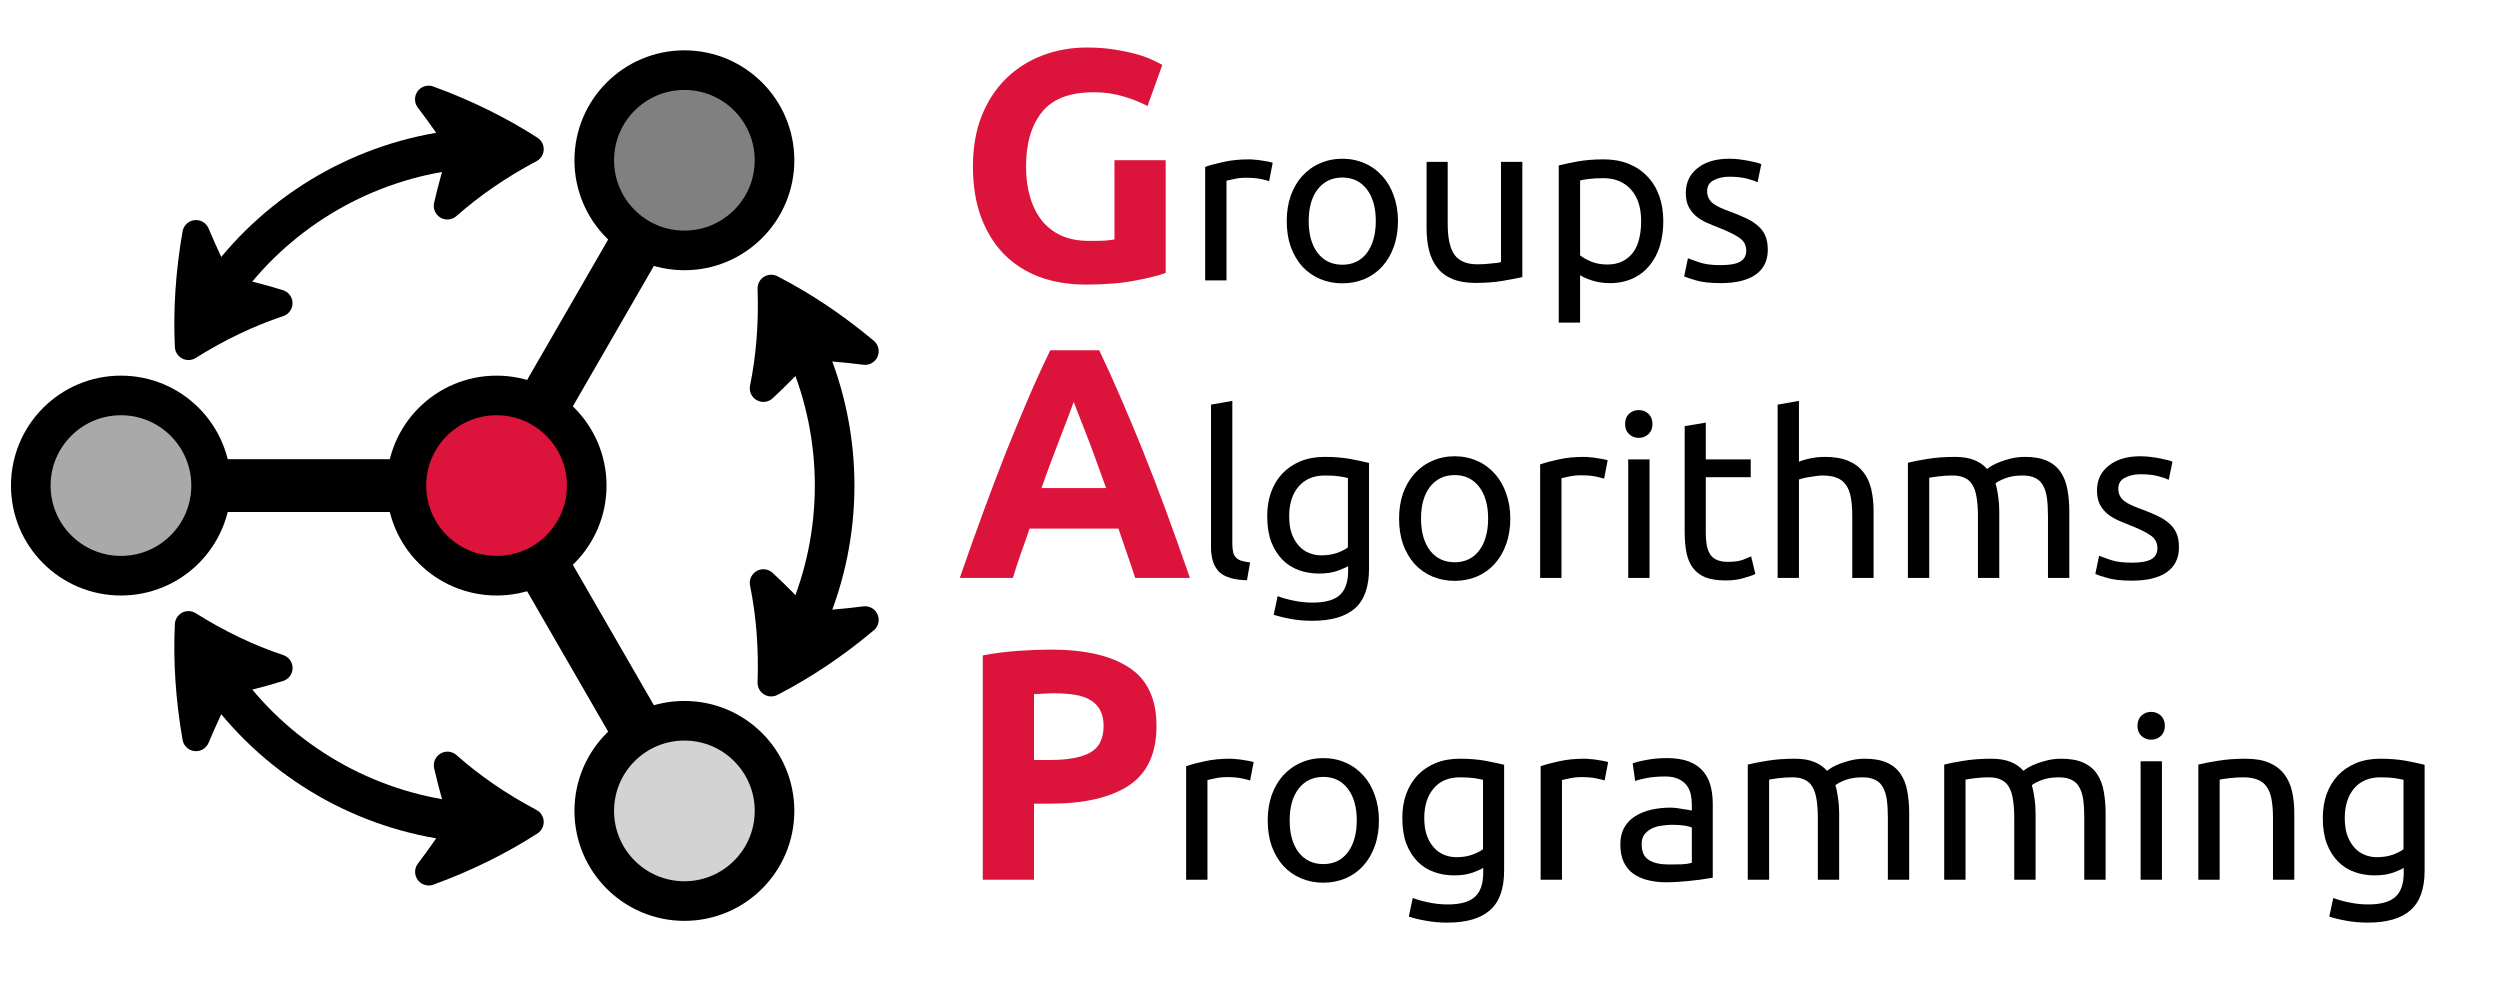
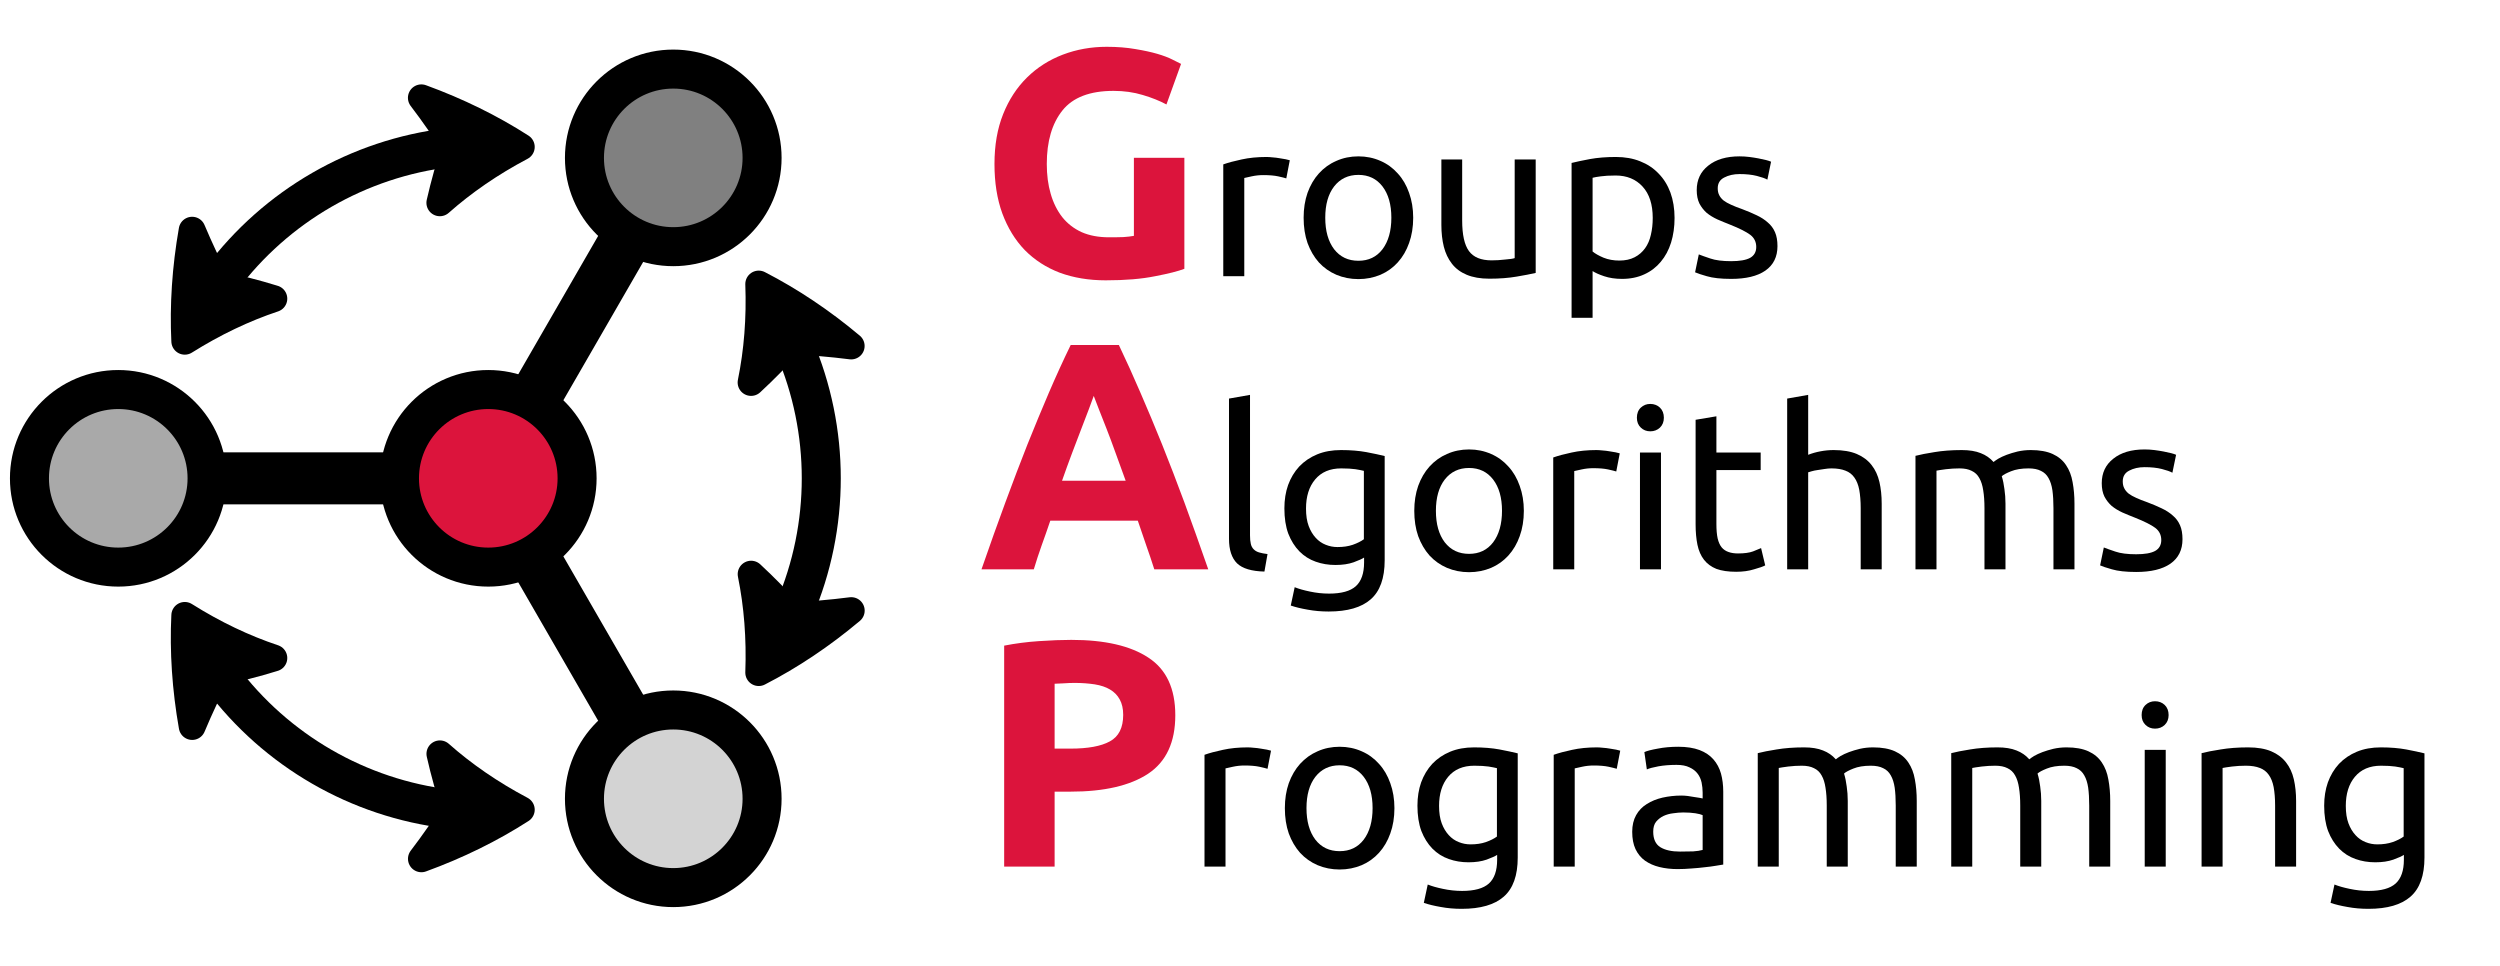
- <svg xmlns="http://www.w3.org/2000/svg" xmlns:xlink="http://www.w3.org/1999/xlink" width="186.845pt" height="73.288pt" viewBox="0 0 186.845 73.288">
+ <svg xmlns="http://www.w3.org/2000/svg" xmlns:xlink="http://www.w3.org/1999/xlink" width="189.68pt" height="73.288pt" viewBox="0 0 189.68 73.288">
  <defs>
    <g>
      <g id="glyph-0-0">
        <path d="M 10.266 -14.062 C 8.473 -14.062 7.18 -13.566 6.391 -12.578 C 5.598 -11.586 5.203 -10.234 5.203 -8.516 C 5.203 -7.68 5.301 -6.926 5.5 -6.25 C 5.695 -5.57 5.988 -4.984 6.375 -4.484 C 6.77 -3.992 7.258 -3.613 7.844 -3.344 C 8.438 -3.082 9.129 -2.953 9.922 -2.953 C 10.348 -2.953 10.711 -2.957 11.016 -2.969 C 11.316 -2.988 11.582 -3.02 11.812 -3.062 L 11.812 -8.984 L 15.641 -8.984 L 15.641 -0.562 C 15.18 -0.383 14.441 -0.195 13.422 0 C 12.41 0.207 11.16 0.312 9.672 0.312 C 8.391 0.312 7.227 0.117 6.188 -0.266 C 5.156 -0.66 4.27 -1.234 3.531 -1.984 C 2.801 -2.742 2.234 -3.672 1.828 -4.766 C 1.43 -5.859 1.234 -7.109 1.234 -8.516 C 1.234 -9.941 1.453 -11.203 1.891 -12.297 C 2.328 -13.391 2.93 -14.316 3.703 -15.078 C 4.473 -15.836 5.379 -16.414 6.422 -16.812 C 7.461 -17.207 8.57 -17.406 9.75 -17.406 C 10.551 -17.406 11.273 -17.348 11.922 -17.234 C 12.566 -17.129 13.117 -17.008 13.578 -16.875 C 14.047 -16.738 14.43 -16.594 14.734 -16.438 C 15.035 -16.289 15.254 -16.18 15.391 -16.109 L 14.281 -13.031 C 13.758 -13.312 13.16 -13.551 12.484 -13.75 C 11.805 -13.957 11.066 -14.062 10.266 -14.062 Z M 10.266 -14.062 " />
      </g>
      <g id="glyph-0-1">
        <path d="M 13.359 0 C 13.172 -0.594 12.969 -1.195 12.75 -1.812 C 12.531 -2.438 12.316 -3.062 12.109 -3.688 L 5.469 -3.688 C 5.258 -3.062 5.039 -2.438 4.812 -1.812 C 4.594 -1.195 4.395 -0.594 4.219 0 L 0.25 0 C 0.883 -1.832 1.488 -3.523 2.062 -5.078 C 2.633 -6.629 3.191 -8.094 3.734 -9.469 C 4.285 -10.844 4.828 -12.148 5.359 -13.391 C 5.891 -14.629 6.441 -15.836 7.016 -17.016 L 10.672 -17.016 C 11.234 -15.836 11.781 -14.629 12.312 -13.391 C 12.852 -12.148 13.398 -10.844 13.953 -9.469 C 14.504 -8.094 15.066 -6.629 15.641 -5.078 C 16.211 -3.523 16.816 -1.832 17.453 0 Z M 8.766 -13.156 C 8.68 -12.906 8.555 -12.566 8.391 -12.141 C 8.234 -11.723 8.047 -11.234 7.828 -10.672 C 7.617 -10.117 7.383 -9.504 7.125 -8.828 C 6.875 -8.16 6.617 -7.457 6.359 -6.719 L 11.188 -6.719 C 10.926 -7.457 10.672 -8.16 10.422 -8.828 C 10.18 -9.504 9.953 -10.117 9.734 -10.672 C 9.516 -11.234 9.32 -11.723 9.156 -12.141 C 8.988 -12.566 8.859 -12.906 8.766 -13.156 Z M 8.766 -13.156 " />
      </g>
      <g id="glyph-0-2">
        <path d="M 7.062 -17.203 C 9.602 -17.203 11.551 -16.754 12.906 -15.859 C 14.27 -14.973 14.953 -13.516 14.953 -11.484 C 14.953 -9.441 14.266 -7.961 12.891 -7.047 C 11.516 -6.141 9.551 -5.688 7 -5.688 L 5.797 -5.688 L 5.797 0 L 1.969 0 L 1.969 -16.766 C 2.801 -16.93 3.68 -17.047 4.609 -17.109 C 5.547 -17.172 6.363 -17.203 7.062 -17.203 Z M 7.312 -13.938 C 7.031 -13.938 6.754 -13.926 6.484 -13.906 C 6.223 -13.895 5.992 -13.883 5.797 -13.875 L 5.797 -8.953 L 7 -8.953 C 8.32 -8.953 9.316 -9.133 9.984 -9.5 C 10.66 -9.863 11 -10.535 11 -11.516 C 11 -11.984 10.91 -12.375 10.734 -12.688 C 10.566 -13 10.32 -13.25 10 -13.438 C 9.688 -13.625 9.301 -13.754 8.844 -13.828 C 8.383 -13.898 7.875 -13.938 7.312 -13.938 Z M 7.312 -13.938 " />
      </g>
      <g id="glyph-1-0">
        <path d="M 4.641 -9.047 C 4.773 -9.047 4.93 -9.035 5.109 -9.016 C 5.285 -9.004 5.457 -8.984 5.625 -8.953 C 5.789 -8.93 5.945 -8.906 6.094 -8.875 C 6.238 -8.844 6.344 -8.816 6.406 -8.797 L 6.141 -7.422 C 6.016 -7.461 5.805 -7.516 5.516 -7.578 C 5.223 -7.641 4.848 -7.672 4.391 -7.672 C 4.098 -7.672 3.805 -7.641 3.516 -7.578 C 3.223 -7.516 3.035 -7.473 2.953 -7.453 L 2.953 0 L 1.359 0 L 1.359 -8.484 C 1.734 -8.617 2.195 -8.742 2.75 -8.859 C 3.312 -8.984 3.941 -9.047 4.641 -9.047 Z M 4.641 -9.047 " />
      </g>
      <g id="glyph-1-1">
        <path d="M 9.188 -4.438 C 9.188 -3.727 9.082 -3.086 8.875 -2.516 C 8.676 -1.953 8.391 -1.461 8.016 -1.047 C 7.648 -0.641 7.211 -0.328 6.703 -0.109 C 6.191 0.105 5.633 0.219 5.031 0.219 C 4.426 0.219 3.867 0.105 3.359 -0.109 C 2.848 -0.328 2.406 -0.641 2.031 -1.047 C 1.664 -1.461 1.379 -1.953 1.172 -2.516 C 0.973 -3.086 0.875 -3.727 0.875 -4.438 C 0.875 -5.125 0.973 -5.754 1.172 -6.328 C 1.379 -6.898 1.664 -7.391 2.031 -7.797 C 2.406 -8.211 2.848 -8.531 3.359 -8.75 C 3.867 -8.977 4.426 -9.094 5.031 -9.094 C 5.633 -9.094 6.191 -8.977 6.703 -8.75 C 7.211 -8.531 7.648 -8.211 8.016 -7.797 C 8.391 -7.391 8.676 -6.898 8.875 -6.328 C 9.082 -5.754 9.188 -5.125 9.188 -4.438 Z M 7.531 -4.438 C 7.531 -5.438 7.305 -6.227 6.859 -6.812 C 6.41 -7.395 5.801 -7.688 5.031 -7.688 C 4.258 -7.688 3.645 -7.395 3.188 -6.812 C 2.738 -6.227 2.516 -5.438 2.516 -4.438 C 2.516 -3.438 2.738 -2.641 3.188 -2.047 C 3.645 -1.461 4.258 -1.172 5.031 -1.172 C 5.801 -1.172 6.41 -1.461 6.859 -2.047 C 7.305 -2.641 7.531 -3.438 7.531 -4.438 Z M 7.531 -4.438 " />
      </g>
      <g id="glyph-1-2">
        <path d="M 8.422 -0.25 C 8.055 -0.164 7.57 -0.07 6.969 0.031 C 6.375 0.133 5.688 0.188 4.906 0.188 C 4.227 0.188 3.656 0.086 3.188 -0.109 C 2.719 -0.305 2.344 -0.586 2.062 -0.953 C 1.781 -1.316 1.578 -1.742 1.453 -2.234 C 1.328 -2.734 1.266 -3.285 1.266 -3.891 L 1.266 -8.859 L 2.844 -8.859 L 2.844 -4.234 C 2.844 -3.148 3.016 -2.375 3.359 -1.906 C 3.703 -1.438 4.273 -1.203 5.078 -1.203 C 5.242 -1.203 5.414 -1.207 5.594 -1.219 C 5.781 -1.238 5.953 -1.254 6.109 -1.266 C 6.273 -1.285 6.422 -1.301 6.547 -1.312 C 6.68 -1.332 6.773 -1.352 6.828 -1.375 L 6.828 -8.859 L 8.422 -8.859 Z M 8.422 -0.25 " />
      </g>
      <g id="glyph-1-3">
        <path d="M 7.516 -4.422 C 7.516 -5.453 7.258 -6.242 6.75 -6.797 C 6.238 -7.359 5.555 -7.641 4.703 -7.641 C 4.223 -7.641 3.848 -7.617 3.578 -7.578 C 3.316 -7.547 3.109 -7.508 2.953 -7.469 L 2.953 -1.875 C 3.141 -1.719 3.414 -1.562 3.781 -1.406 C 4.145 -1.258 4.547 -1.188 4.984 -1.188 C 5.43 -1.188 5.816 -1.27 6.141 -1.438 C 6.461 -1.602 6.727 -1.832 6.938 -2.125 C 7.145 -2.414 7.289 -2.754 7.375 -3.141 C 7.469 -3.535 7.516 -3.961 7.516 -4.422 Z M 9.172 -4.422 C 9.172 -3.742 9.082 -3.117 8.906 -2.547 C 8.727 -1.984 8.469 -1.5 8.125 -1.094 C 7.789 -0.688 7.375 -0.367 6.875 -0.141 C 6.383 0.086 5.82 0.203 5.188 0.203 C 4.676 0.203 4.223 0.133 3.828 0 C 3.43 -0.133 3.141 -0.266 2.953 -0.391 L 2.953 3.156 L 1.359 3.156 L 1.359 -8.594 C 1.734 -8.688 2.203 -8.785 2.766 -8.891 C 3.328 -8.992 3.977 -9.047 4.719 -9.047 C 5.406 -9.047 6.02 -8.938 6.562 -8.719 C 7.102 -8.508 7.566 -8.203 7.953 -7.797 C 8.348 -7.398 8.648 -6.914 8.859 -6.344 C 9.066 -5.77 9.172 -5.129 9.172 -4.422 Z M 9.172 -4.422 " />
      </g>
      <g id="glyph-1-4">
        <path d="M 3.422 -1.141 C 4.066 -1.141 4.547 -1.223 4.859 -1.391 C 5.172 -1.566 5.328 -1.844 5.328 -2.219 C 5.328 -2.602 5.176 -2.91 4.875 -3.141 C 4.57 -3.367 4.066 -3.625 3.359 -3.906 C 3.016 -4.039 2.688 -4.176 2.375 -4.312 C 2.062 -4.457 1.789 -4.625 1.562 -4.812 C 1.344 -5.008 1.16 -5.242 1.016 -5.516 C 0.879 -5.797 0.812 -6.133 0.812 -6.531 C 0.812 -7.312 1.102 -7.93 1.688 -8.391 C 2.27 -8.859 3.062 -9.094 4.062 -9.094 C 4.312 -9.094 4.562 -9.078 4.812 -9.047 C 5.062 -9.016 5.289 -8.977 5.5 -8.938 C 5.719 -8.895 5.91 -8.852 6.078 -8.812 C 6.242 -8.77 6.367 -8.727 6.453 -8.688 L 6.172 -7.328 C 6.004 -7.422 5.738 -7.516 5.375 -7.609 C 5.008 -7.703 4.57 -7.75 4.062 -7.75 C 3.613 -7.75 3.223 -7.66 2.891 -7.484 C 2.566 -7.316 2.406 -7.047 2.406 -6.672 C 2.406 -6.473 2.441 -6.301 2.516 -6.156 C 2.586 -6.008 2.695 -5.875 2.844 -5.75 C 3 -5.633 3.191 -5.523 3.422 -5.422 C 3.648 -5.316 3.926 -5.207 4.25 -5.094 C 4.664 -4.938 5.035 -4.781 5.359 -4.625 C 5.691 -4.469 5.973 -4.285 6.203 -4.078 C 6.441 -3.879 6.625 -3.633 6.75 -3.344 C 6.875 -3.062 6.938 -2.707 6.938 -2.281 C 6.938 -1.469 6.629 -0.848 6.016 -0.422 C 5.41 -0.004 4.547 0.203 3.422 0.203 C 2.641 0.203 2.023 0.133 1.578 0 C 1.141 -0.125 0.844 -0.223 0.688 -0.297 L 0.969 -1.656 C 1.156 -1.582 1.445 -1.477 1.844 -1.344 C 2.238 -1.207 2.766 -1.141 3.422 -1.141 Z M 3.422 -1.141 " />
      </g>
      <g id="glyph-1-5">
        <path d="M 4.016 0.172 C 3.047 0.148 2.352 -0.055 1.938 -0.453 C 1.531 -0.859 1.328 -1.477 1.328 -2.312 L 1.328 -12.953 L 2.922 -13.234 L 2.922 -2.578 C 2.922 -2.316 2.941 -2.098 2.984 -1.922 C 3.023 -1.754 3.098 -1.617 3.203 -1.516 C 3.305 -1.41 3.441 -1.332 3.609 -1.281 C 3.785 -1.227 4 -1.188 4.25 -1.156 Z M 4.016 0.172 " />
      </g>
      <g id="glyph-1-6">
        <path d="M 6.922 -0.891 C 6.785 -0.797 6.52 -0.676 6.125 -0.531 C 5.738 -0.395 5.281 -0.328 4.75 -0.328 C 4.219 -0.328 3.719 -0.41 3.25 -0.578 C 2.781 -0.742 2.367 -1.004 2.016 -1.359 C 1.66 -1.723 1.379 -2.172 1.172 -2.703 C 0.973 -3.242 0.875 -3.883 0.875 -4.625 C 0.875 -5.27 0.969 -5.859 1.156 -6.391 C 1.352 -6.93 1.633 -7.398 2 -7.797 C 2.375 -8.191 2.828 -8.5 3.359 -8.719 C 3.891 -8.938 4.492 -9.047 5.172 -9.047 C 5.898 -9.047 6.539 -8.992 7.094 -8.891 C 7.645 -8.785 8.109 -8.688 8.484 -8.594 L 8.484 -0.688 C 8.484 0.676 8.129 1.664 7.422 2.281 C 6.723 2.895 5.66 3.203 4.234 3.203 C 3.672 3.203 3.141 3.156 2.641 3.062 C 2.148 2.977 1.723 2.875 1.359 2.75 L 1.656 1.359 C 1.969 1.484 2.352 1.594 2.812 1.688 C 3.281 1.789 3.766 1.844 4.266 1.844 C 5.203 1.844 5.879 1.656 6.297 1.281 C 6.711 0.906 6.922 0.305 6.922 -0.516 Z M 6.906 -7.469 C 6.75 -7.508 6.535 -7.551 6.266 -7.594 C 5.992 -7.633 5.633 -7.656 5.188 -7.656 C 4.332 -7.656 3.672 -7.375 3.203 -6.812 C 2.742 -6.258 2.516 -5.523 2.516 -4.609 C 2.516 -4.086 2.582 -3.645 2.719 -3.281 C 2.852 -2.926 3.031 -2.629 3.25 -2.391 C 3.469 -2.148 3.723 -1.973 4.016 -1.859 C 4.305 -1.742 4.602 -1.688 4.906 -1.688 C 5.332 -1.688 5.719 -1.742 6.062 -1.859 C 6.414 -1.984 6.695 -2.125 6.906 -2.281 Z M 6.906 -7.469 " />
      </g>
      <g id="glyph-1-7">
        <path d="M 2.953 0 L 1.359 0 L 1.359 -8.859 L 2.953 -8.859 Z M 2.141 -10.469 C 1.859 -10.469 1.617 -10.562 1.422 -10.75 C 1.223 -10.938 1.125 -11.188 1.125 -11.5 C 1.125 -11.82 1.223 -12.078 1.422 -12.266 C 1.617 -12.453 1.859 -12.547 2.141 -12.547 C 2.43 -12.547 2.676 -12.453 2.875 -12.266 C 3.07 -12.078 3.172 -11.82 3.172 -11.5 C 3.172 -11.188 3.07 -10.938 2.875 -10.75 C 2.676 -10.562 2.43 -10.469 2.141 -10.469 Z M 2.141 -10.469 " />
      </g>
      <g id="glyph-1-8">
        <path d="M 2.844 -8.859 L 6.203 -8.859 L 6.203 -7.531 L 2.844 -7.531 L 2.844 -3.438 C 2.844 -3 2.875 -2.633 2.938 -2.344 C 3.008 -2.051 3.113 -1.82 3.25 -1.656 C 3.383 -1.5 3.555 -1.383 3.766 -1.312 C 3.973 -1.238 4.211 -1.203 4.484 -1.203 C 4.961 -1.203 5.344 -1.254 5.625 -1.359 C 5.914 -1.473 6.117 -1.555 6.234 -1.609 L 6.547 -0.297 C 6.391 -0.211 6.109 -0.113 5.703 0 C 5.305 0.125 4.852 0.188 4.344 0.188 C 3.738 0.188 3.238 0.113 2.844 -0.031 C 2.457 -0.188 2.145 -0.414 1.906 -0.719 C 1.664 -1.031 1.5 -1.41 1.406 -1.859 C 1.312 -2.316 1.266 -2.836 1.266 -3.422 L 1.266 -11.344 L 2.844 -11.609 Z M 2.844 -8.859 " />
      </g>
      <g id="glyph-1-9">
        <path d="M 1.359 0 L 1.359 -12.953 L 2.953 -13.234 L 2.953 -8.688 C 3.242 -8.801 3.555 -8.891 3.891 -8.953 C 4.223 -9.016 4.555 -9.047 4.891 -9.047 C 5.598 -9.047 6.18 -8.945 6.641 -8.75 C 7.109 -8.551 7.484 -8.27 7.766 -7.906 C 8.047 -7.551 8.242 -7.125 8.359 -6.625 C 8.473 -6.125 8.531 -5.578 8.531 -4.984 L 8.531 0 L 6.938 0 L 6.938 -4.641 C 6.938 -5.18 6.898 -5.645 6.828 -6.031 C 6.754 -6.414 6.629 -6.727 6.453 -6.969 C 6.285 -7.207 6.062 -7.379 5.781 -7.484 C 5.5 -7.598 5.145 -7.656 4.719 -7.656 C 4.551 -7.656 4.375 -7.641 4.188 -7.609 C 4.008 -7.586 3.836 -7.562 3.672 -7.531 C 3.504 -7.508 3.352 -7.477 3.219 -7.438 C 3.094 -7.406 3.004 -7.379 2.953 -7.359 L 2.953 0 Z M 1.359 0 " />
      </g>
      <g id="glyph-1-10">
        <path d="M 1.359 -8.609 C 1.723 -8.703 2.203 -8.797 2.797 -8.891 C 3.398 -8.992 4.094 -9.047 4.875 -9.047 C 5.445 -9.047 5.926 -8.969 6.312 -8.812 C 6.695 -8.664 7.02 -8.441 7.281 -8.141 C 7.352 -8.203 7.473 -8.285 7.641 -8.391 C 7.816 -8.492 8.031 -8.594 8.281 -8.688 C 8.531 -8.781 8.805 -8.863 9.109 -8.938 C 9.422 -9.008 9.754 -9.047 10.109 -9.047 C 10.785 -9.047 11.336 -8.945 11.766 -8.75 C 12.203 -8.551 12.539 -8.27 12.781 -7.906 C 13.031 -7.539 13.195 -7.109 13.281 -6.609 C 13.375 -6.109 13.422 -5.566 13.422 -4.984 L 13.422 0 L 11.828 0 L 11.828 -4.641 C 11.828 -5.16 11.801 -5.609 11.75 -5.984 C 11.695 -6.359 11.598 -6.672 11.453 -6.922 C 11.316 -7.172 11.125 -7.352 10.875 -7.469 C 10.633 -7.594 10.32 -7.656 9.938 -7.656 C 9.406 -7.656 8.961 -7.582 8.609 -7.438 C 8.266 -7.301 8.031 -7.176 7.906 -7.062 C 8 -6.758 8.066 -6.43 8.109 -6.078 C 8.16 -5.734 8.188 -5.367 8.188 -4.984 L 8.188 0 L 6.594 0 L 6.594 -4.641 C 6.594 -5.16 6.562 -5.609 6.5 -5.984 C 6.445 -6.359 6.348 -6.672 6.203 -6.922 C 6.066 -7.172 5.875 -7.352 5.625 -7.469 C 5.383 -7.594 5.078 -7.656 4.703 -7.656 C 4.547 -7.656 4.375 -7.648 4.188 -7.641 C 4.008 -7.629 3.836 -7.613 3.672 -7.594 C 3.504 -7.57 3.352 -7.551 3.219 -7.531 C 3.082 -7.508 2.992 -7.492 2.953 -7.484 L 2.953 0 L 1.359 0 Z M 1.359 -8.609 " />
      </g>
      <g id="glyph-1-11">
        <path d="M 4.359 -1.141 C 4.734 -1.141 5.066 -1.145 5.359 -1.156 C 5.648 -1.176 5.891 -1.211 6.078 -1.266 L 6.078 -3.906 C 5.973 -3.957 5.789 -4.004 5.531 -4.047 C 5.27 -4.086 4.961 -4.109 4.609 -4.109 C 4.367 -4.109 4.113 -4.086 3.844 -4.047 C 3.57 -4.016 3.328 -3.945 3.109 -3.844 C 2.891 -3.738 2.703 -3.594 2.547 -3.406 C 2.398 -3.219 2.328 -2.969 2.328 -2.656 C 2.328 -2.094 2.508 -1.695 2.875 -1.469 C 3.238 -1.25 3.734 -1.141 4.359 -1.141 Z M 4.234 -9.094 C 4.867 -9.094 5.406 -9.008 5.844 -8.844 C 6.281 -8.676 6.629 -8.441 6.891 -8.141 C 7.16 -7.836 7.352 -7.477 7.469 -7.062 C 7.582 -6.645 7.641 -6.188 7.641 -5.688 L 7.641 -0.156 C 7.504 -0.133 7.312 -0.102 7.062 -0.062 C 6.82 -0.02 6.547 0.016 6.234 0.047 C 5.93 0.086 5.598 0.117 5.234 0.141 C 4.879 0.172 4.523 0.188 4.172 0.188 C 3.672 0.188 3.211 0.133 2.797 0.031 C 2.379 -0.07 2.016 -0.234 1.703 -0.453 C 1.398 -0.672 1.16 -0.961 0.984 -1.328 C 0.816 -1.691 0.734 -2.129 0.734 -2.641 C 0.734 -3.129 0.832 -3.551 1.031 -3.906 C 1.227 -4.258 1.5 -4.539 1.844 -4.75 C 2.188 -4.969 2.582 -5.129 3.031 -5.234 C 3.488 -5.336 3.969 -5.391 4.469 -5.391 C 4.625 -5.391 4.785 -5.379 4.953 -5.359 C 5.129 -5.336 5.289 -5.312 5.438 -5.281 C 5.594 -5.258 5.727 -5.238 5.844 -5.219 C 5.957 -5.195 6.035 -5.18 6.078 -5.172 L 6.078 -5.609 C 6.078 -5.867 6.051 -6.125 6 -6.375 C 5.945 -6.633 5.844 -6.863 5.688 -7.062 C 5.539 -7.258 5.336 -7.414 5.078 -7.531 C 4.828 -7.656 4.5 -7.719 4.094 -7.719 C 3.57 -7.719 3.113 -7.68 2.719 -7.609 C 2.32 -7.535 2.031 -7.457 1.844 -7.375 L 1.656 -8.688 C 1.852 -8.781 2.191 -8.867 2.672 -8.953 C 3.148 -9.047 3.672 -9.094 4.234 -9.094 Z M 4.234 -9.094 " />
      </g>
      <g id="glyph-1-12">
        <path d="M 1.359 -8.609 C 1.723 -8.703 2.207 -8.797 2.812 -8.891 C 3.414 -8.992 4.109 -9.047 4.891 -9.047 C 5.598 -9.047 6.18 -8.945 6.641 -8.75 C 7.109 -8.551 7.484 -8.27 7.766 -7.906 C 8.047 -7.551 8.242 -7.125 8.359 -6.625 C 8.473 -6.125 8.531 -5.578 8.531 -4.984 L 8.531 0 L 6.938 0 L 6.938 -4.641 C 6.938 -5.18 6.898 -5.645 6.828 -6.031 C 6.754 -6.414 6.629 -6.727 6.453 -6.969 C 6.285 -7.207 6.062 -7.379 5.781 -7.484 C 5.5 -7.598 5.145 -7.656 4.719 -7.656 C 4.551 -7.656 4.375 -7.648 4.188 -7.641 C 4.008 -7.629 3.836 -7.613 3.672 -7.594 C 3.504 -7.57 3.352 -7.551 3.219 -7.531 C 3.094 -7.508 3.004 -7.492 2.953 -7.484 L 2.953 0 L 1.359 0 Z M 1.359 -8.609 " />
      </g>
    </g>
    <clipPath id="clip-0">
-       <path clip-rule="nonzero" d="M 0.82 0 L 105 0 L 105 72.582 L 0.82 72.582 Z M 0.82 0 " />
+       <path clip-rule="nonzero" d="M 0.754 0 L 105 0 L 105 72.582 L 0.754 72.582 Z M 0.754 0 " />
    </clipPath>
    <clipPath id="clip-1">
-       <path clip-rule="nonzero" d="M 0.82 0 L 105 0 L 105 72.582 L 0.82 72.582 Z M 0.82 0 " />
+       <path clip-rule="nonzero" d="M 0.754 0 L 105 0 L 105 72.582 L 0.754 72.582 Z M 0.754 0 " />
    </clipPath>
    <clipPath id="clip-2">
-       <path clip-rule="nonzero" d="M 0.82 0 L 86 0 L 86 72.582 L 0.82 72.582 Z M 0.82 0 " />
+       <path clip-rule="nonzero" d="M 0.754 0 L 86 0 L 86 72.582 L 0.754 72.582 Z M 0.754 0 " />
    </clipPath>
    <clipPath id="clip-3">
-       <path clip-rule="nonzero" d="M 0.82 0 L 58 0 L 58 72.582 L 0.82 72.582 Z M 0.82 0 " />
+       <path clip-rule="nonzero" d="M 0.754 0 L 58 0 L 58 72.582 L 0.754 72.582 Z M 0.754 0 " />
    </clipPath>
    <clipPath id="clip-4">
      <path clip-rule="nonzero" d="M 2 12 L 100 12 L 100 72.582 L 2 72.582 Z M 2 12 " />
    </clipPath>
    <clipPath id="clip-5">
-       <path clip-rule="nonzero" d="M 0.82 0 L 76 0 L 76 64 L 0.82 64 Z M 0.82 0 " />
+       <path clip-rule="nonzero" d="M 0.754 0 L 76 0 L 76 64 L 0.754 64 Z M 0.754 0 " />
    </clipPath>
    <clipPath id="clip-6">
-       <path clip-rule="nonzero" d="M 0.82 9 L 76 9 L 76 72.582 L 0.82 72.582 Z M 0.82 9 " />
+       <path clip-rule="nonzero" d="M 0.754 9 L 76 9 L 76 72.582 L 0.754 72.582 Z M 0.754 9 " />
    </clipPath>
    <clipPath id="clip-7">
      <path clip-rule="nonzero" d="M 18 0 L 105 0 L 105 72.582 L 18 72.582 Z M 18 0 " />
    </clipPath>
  </defs>
  <g clip-path="url(#clip-0)">
-     <path fill="none" stroke-width="3.985" stroke-linecap="butt" stroke-linejoin="miter" stroke="rgb(0%, 0%, 0%)" stroke-opacity="1" stroke-miterlimit="10" d="M 2.836 4.909 L 11.339 19.641 " transform="matrix(0.990378, 0, 0, -0.990378, 37.11355, 36.29142)" />
+     <path fill="none" stroke-width="3.985" stroke-linecap="butt" stroke-linejoin="miter" stroke="rgb(0%, 0%, 0%)" stroke-opacity="1" stroke-miterlimit="10" d="M 2.833 4.909 L 11.337 19.641 " transform="matrix(0.990378, 0, 0, -0.990378, 37.04548, 36.29142)" />
  </g>
-   <path fill="none" stroke-width="3.985" stroke-linecap="butt" stroke-linejoin="miter" stroke="rgb(0%, 0%, 0%)" stroke-opacity="1" stroke-miterlimit="10" d="M -5.668 -0.002 L -22.679 -0.002 " transform="matrix(0.990378, 0, 0, -0.990378, 37.11355, 36.29142)" />
+   <path fill="none" stroke-width="3.985" stroke-linecap="butt" stroke-linejoin="miter" stroke="rgb(0%, 0%, 0%)" stroke-opacity="1" stroke-miterlimit="10" d="M -5.67 -0.002 L -22.678 -0.002 " transform="matrix(0.990378, 0, 0, -0.990378, 37.04548, 36.29142)" />
  <g clip-path="url(#clip-1)">
-     <path fill="none" stroke-width="3.985" stroke-linecap="butt" stroke-linejoin="miter" stroke="rgb(0%, 0%, 0%)" stroke-opacity="1" stroke-miterlimit="10" d="M 2.836 -4.908 L 11.339 -19.64 " transform="matrix(0.990378, 0, 0, -0.990378, 37.11355, 36.29142)" />
+     <path fill="none" stroke-width="3.985" stroke-linecap="butt" stroke-linejoin="miter" stroke="rgb(0%, 0%, 0%)" stroke-opacity="1" stroke-miterlimit="10" d="M 2.833 -4.908 L 11.337 -19.64 " transform="matrix(0.990378, 0, 0, -0.990378, 37.04548, 36.29142)" />
  </g>
-   <path fill-rule="nonzero" fill="rgb(86.4%, 7.999%, 23.499%)" fill-opacity="1" d="M 43.852 36.293 C 43.852 32.57 40.836 29.555 37.113 29.555 C 33.391 29.555 30.375 32.57 30.375 36.293 C 30.375 40.012 33.391 43.027 37.113 43.027 C 40.836 43.027 43.852 40.012 43.852 36.293 Z M 43.852 36.293 " />
+   <path fill-rule="nonzero" fill="rgb(86.4%, 7.999%, 23.499%)" fill-opacity="1" d="M 43.785 36.293 C 43.785 32.57 40.766 29.555 37.047 29.555 C 33.324 29.555 30.309 32.57 30.309 36.293 C 30.309 40.012 33.324 43.027 37.047 43.027 C 40.766 43.027 43.785 40.012 43.785 36.293 Z M 43.785 36.293 " />
  <g clip-path="url(#clip-2)">
-     <path fill="none" stroke-width="2.989" stroke-linecap="butt" stroke-linejoin="miter" stroke="rgb(0%, 0%, 0%)" stroke-opacity="1" stroke-miterlimit="10" d="M 6.803 -0.002 C 6.803 3.757 3.759 6.802 -0 6.802 C -3.759 6.802 -6.804 3.757 -6.804 -0.002 C -6.804 -3.756 -3.759 -6.801 -0 -6.801 C 3.759 -6.801 6.803 -3.756 6.803 -0.002 Z M 6.803 -0.002 " transform="matrix(0.990378, 0, 0, -0.990378, 37.11355, 36.29142)" />
+     <path fill="none" stroke-width="2.989" stroke-linecap="butt" stroke-linejoin="miter" stroke="rgb(0%, 0%, 0%)" stroke-opacity="1" stroke-miterlimit="10" d="M 6.805 -0.002 C 6.805 3.757 3.756 6.802 0.001 6.802 C -3.757 6.802 -6.802 3.757 -6.802 -0.002 C -6.802 -3.756 -3.757 -6.801 0.001 -6.801 C 3.756 -6.801 6.805 -3.756 6.805 -0.002 Z M 6.805 -0.002 " transform="matrix(0.990378, 0, 0, -0.990378, 37.04548, 36.29142)" />
  </g>
-   <path fill-rule="nonzero" fill="rgb(50%, 50%, 50%)" fill-opacity="1" stroke-width="2.989" stroke-linecap="butt" stroke-linejoin="miter" stroke="rgb(0%, 0%, 0%)" stroke-opacity="1" stroke-miterlimit="10" d="M 20.975 24.547 C 20.975 28.306 17.93 31.351 14.175 31.351 C 10.416 31.351 7.371 28.306 7.371 24.547 C 7.371 20.792 10.416 17.747 14.175 17.747 C 17.93 17.747 20.975 20.792 20.975 24.547 Z M 20.975 24.547 " transform="matrix(0.990378, 0, 0, -0.990378, 37.11355, 36.29142)" />
-   <path fill-rule="nonzero" fill="rgb(66.399%, 66.399%, 66.399%)" fill-opacity="1" d="M 15.777 36.293 C 15.777 32.57 12.762 29.555 9.039 29.555 C 5.316 29.555 2.301 32.57 2.301 36.293 C 2.301 40.012 5.316 43.027 9.039 43.027 C 12.762 43.027 15.777 40.012 15.777 36.293 Z M 15.777 36.293 " />
+   <path fill-rule="nonzero" fill="rgb(50%, 50%, 50%)" fill-opacity="1" stroke-width="2.989" stroke-linecap="butt" stroke-linejoin="miter" stroke="rgb(0%, 0%, 0%)" stroke-opacity="1" stroke-miterlimit="10" d="M 20.977 24.547 C 20.977 28.306 17.932 31.351 14.173 31.351 C 10.414 31.351 7.369 28.306 7.369 24.547 C 7.369 20.792 10.414 17.747 14.173 17.747 C 17.932 17.747 20.977 20.792 20.977 24.547 Z M 20.977 24.547 " transform="matrix(0.990378, 0, 0, -0.990378, 37.04548, 36.29142)" />
+   <path fill-rule="nonzero" fill="rgb(66.399%, 66.399%, 66.399%)" fill-opacity="1" d="M 15.711 36.293 C 15.711 32.57 12.691 29.555 8.973 29.555 C 5.25 29.555 2.234 32.57 2.234 36.293 C 2.234 40.012 5.25 43.027 8.973 43.027 C 12.691 43.027 15.711 40.012 15.711 36.293 Z M 15.711 36.293 " />
  <g clip-path="url(#clip-3)">
-     <path fill="none" stroke-width="2.989" stroke-linecap="butt" stroke-linejoin="miter" stroke="rgb(0%, 0%, 0%)" stroke-opacity="1" stroke-miterlimit="10" d="M -21.543 -0.002 C -21.543 3.757 -24.588 6.802 -28.347 6.802 C -32.106 6.802 -35.151 3.757 -35.151 -0.002 C -35.151 -3.756 -32.106 -6.801 -28.347 -6.801 C -24.588 -6.801 -21.543 -3.756 -21.543 -0.002 Z M -21.543 -0.002 " transform="matrix(0.990378, 0, 0, -0.990378, 37.11355, 36.29142)" />
+     <path fill="none" stroke-width="2.989" stroke-linecap="butt" stroke-linejoin="miter" stroke="rgb(0%, 0%, 0%)" stroke-opacity="1" stroke-miterlimit="10" d="M -21.542 -0.002 C -21.542 3.757 -24.591 6.802 -28.346 6.802 C -32.104 6.802 -35.149 3.757 -35.149 -0.002 C -35.149 -3.756 -32.104 -6.801 -28.346 -6.801 C -24.591 -6.801 -21.542 -3.756 -21.542 -0.002 Z M -21.542 -0.002 " transform="matrix(0.990378, 0, 0, -0.990378, 37.04548, 36.29142)" />
  </g>
-   <path fill-rule="nonzero" fill="rgb(82.799%, 82.799%, 82.799%)" fill-opacity="1" d="M 57.887 60.605 C 57.887 56.883 54.871 53.867 51.152 53.867 C 47.43 53.867 44.414 56.883 44.414 60.605 C 44.414 64.324 47.43 67.344 51.152 67.344 C 54.871 67.344 57.887 64.324 57.887 60.605 Z M 57.887 60.605 " />
+   <path fill-rule="nonzero" fill="rgb(82.799%, 82.799%, 82.799%)" fill-opacity="1" d="M 57.82 60.605 C 57.82 56.883 54.805 53.867 51.082 53.867 C 47.359 53.867 44.344 56.883 44.344 60.605 C 44.344 64.324 47.359 67.344 51.082 67.344 C 54.805 67.344 57.82 64.324 57.82 60.605 Z M 57.82 60.605 " />
  <g clip-path="url(#clip-4)">
-     <path fill="none" stroke-width="2.989" stroke-linecap="butt" stroke-linejoin="miter" stroke="rgb(0%, 0%, 0%)" stroke-opacity="1" stroke-miterlimit="10" d="M 20.975 -24.55 C 20.975 -20.791 17.93 -17.747 14.175 -17.747 C 10.416 -17.747 7.371 -20.791 7.371 -24.55 C 7.371 -28.305 10.416 -31.354 14.175 -31.354 C 17.93 -31.354 20.975 -28.305 20.975 -24.55 Z M 20.975 -24.55 " transform="matrix(0.990378, 0, 0, -0.990378, 37.11355, 36.29142)" />
+     <path fill="none" stroke-width="2.989" stroke-linecap="butt" stroke-linejoin="miter" stroke="rgb(0%, 0%, 0%)" stroke-opacity="1" stroke-miterlimit="10" d="M 20.977 -24.55 C 20.977 -20.791 17.932 -17.747 14.173 -17.747 C 10.414 -17.747 7.369 -20.791 7.369 -24.55 C 7.369 -28.305 10.414 -31.354 14.173 -31.354 C 17.932 -31.354 20.977 -28.305 20.977 -24.55 Z M 20.977 -24.55 " transform="matrix(0.990378, 0, 0, -0.990378, 37.04548, 36.29142)" />
  </g>
  <g clip-path="url(#clip-5)">
-     <path fill="none" stroke-width="2.989" stroke-linecap="butt" stroke-linejoin="miter" stroke="rgb(0%, 0%, 0%)" stroke-opacity="1" stroke-miterlimit="10" d="M -3.022 25.336 C -9.944 24.512 -16.254 20.867 -20.431 15.282 " transform="matrix(0.990378, 0, 0, -0.990378, 37.11355, 36.29142)" />
+     <path fill="none" stroke-width="2.989" stroke-linecap="butt" stroke-linejoin="miter" stroke="rgb(0%, 0%, 0%)" stroke-opacity="1" stroke-miterlimit="10" d="M -3.02 25.336 C -9.946 24.512 -16.257 20.867 -20.433 15.282 " transform="matrix(0.990378, 0, 0, -0.990378, 37.04548, 36.29142)" />
  </g>
-   <path fill-rule="nonzero" fill="rgb(0%, 0%, 0%)" fill-opacity="1" stroke-width="2.057" stroke-linecap="butt" stroke-linejoin="round" stroke="rgb(0%, 0%, 0%)" stroke-opacity="1" stroke-miterlimit="10" d="M 2.528 25.387 C 0.217 26.874 -2.351 28.136 -5.128 29.15 C -4.193 27.923 -3.317 26.669 -2.509 25.391 C -2.982 23.967 -3.384 22.54 -3.712 21.108 C -1.897 22.713 0.193 24.153 2.528 25.387 Z M 2.528 25.387 " transform="matrix(0.990378, 0, 0, -0.990378, 37.11355, 36.29142)" />
-   <path fill-rule="nonzero" fill="rgb(0%, 0%, 0%)" fill-opacity="1" stroke-width="2.057" stroke-linecap="butt" stroke-linejoin="round" stroke="rgb(0%, 0%, 0%)" stroke-opacity="1" stroke-miterlimit="10" d="M -23.251 10.502 C -21.015 11.906 -18.723 12.999 -16.428 13.764 C -17.828 14.198 -19.268 14.564 -20.735 14.868 C -21.437 16.205 -22.088 17.59 -22.683 19.009 C -23.192 16.103 -23.381 13.247 -23.251 10.502 Z M -23.251 10.502 " transform="matrix(0.990378, 0, 0, -0.990378, 37.11355, 36.29142)" />
+   <path fill-rule="nonzero" fill="rgb(0%, 0%, 0%)" fill-opacity="1" stroke-width="2.057" stroke-linecap="butt" stroke-linejoin="round" stroke="rgb(0%, 0%, 0%)" stroke-opacity="1" stroke-miterlimit="10" d="M 2.53 25.387 C 0.218 26.874 -2.349 28.136 -5.126 29.15 C -4.191 27.923 -3.32 26.669 -2.511 25.391 C -2.984 23.967 -3.383 22.54 -3.71 21.108 C -1.9 22.713 0.195 24.153 2.53 25.387 Z M 2.53 25.387 " transform="matrix(0.990378, 0, 0, -0.990378, 37.04548, 36.29142)" />
+   <path fill-rule="nonzero" fill="rgb(0%, 0%, 0%)" fill-opacity="1" stroke-width="2.057" stroke-linecap="butt" stroke-linejoin="round" stroke="rgb(0%, 0%, 0%)" stroke-opacity="1" stroke-miterlimit="10" d="M -23.25 10.502 C -21.013 11.906 -18.722 12.999 -16.426 13.764 C -17.83 14.198 -19.266 14.564 -20.733 14.868 C -21.439 16.205 -22.086 17.59 -22.686 19.009 C -23.194 16.103 -23.384 13.247 -23.25 10.502 Z M -23.25 10.502 " transform="matrix(0.990378, 0, 0, -0.990378, 37.04548, 36.29142)" />
  <g clip-path="url(#clip-6)">
-     <path fill="none" stroke-width="2.989" stroke-linecap="butt" stroke-linejoin="miter" stroke="rgb(0%, 0%, 0%)" stroke-opacity="1" stroke-miterlimit="10" d="M -20.431 -15.281 C -16.254 -20.866 -9.944 -24.511 -3.018 -25.335 " transform="matrix(0.990378, 0, 0, -0.990378, 37.11355, 36.29142)" />
+     <path fill="none" stroke-width="2.989" stroke-linecap="butt" stroke-linejoin="miter" stroke="rgb(0%, 0%, 0%)" stroke-opacity="1" stroke-miterlimit="10" d="M -20.43 -15.281 C -16.253 -20.866 -9.942 -24.511 -3.02 -25.335 " transform="matrix(0.990378, 0, 0, -0.990378, 37.04548, 36.29142)" />
  </g>
-   <path fill-rule="nonzero" fill="rgb(0%, 0%, 0%)" fill-opacity="1" stroke-width="2.057" stroke-linecap="butt" stroke-linejoin="round" stroke="rgb(0%, 0%, 0%)" stroke-opacity="1" stroke-miterlimit="10" d="M -23.251 -10.501 C -23.381 -13.246 -23.192 -16.106 -22.683 -19.013 C -22.088 -17.593 -21.437 -16.208 -20.735 -14.867 C -19.268 -14.567 -17.828 -14.201 -16.424 -13.767 C -18.723 -13.002 -21.015 -11.909 -23.251 -10.501 Z M -23.251 -10.501 " transform="matrix(0.990378, 0, 0, -0.990378, 37.11355, 36.29142)" />
-   <path fill-rule="nonzero" fill="rgb(0%, 0%, 0%)" fill-opacity="1" stroke-width="2.057" stroke-linecap="butt" stroke-linejoin="round" stroke="rgb(0%, 0%, 0%)" stroke-opacity="1" stroke-miterlimit="10" d="M 2.528 -25.386 C 0.193 -24.152 -1.897 -22.712 -3.708 -21.107 C -3.38 -22.539 -2.982 -23.97 -2.509 -25.39 C -3.317 -26.668 -4.189 -27.923 -5.12 -29.149 C -2.347 -28.139 0.217 -26.873 2.528 -25.386 Z M 2.528 -25.386 " transform="matrix(0.990378, 0, 0, -0.990378, 37.11355, 36.29142)" />
+   <path fill-rule="nonzero" fill="rgb(0%, 0%, 0%)" fill-opacity="1" stroke-width="2.057" stroke-linecap="butt" stroke-linejoin="round" stroke="rgb(0%, 0%, 0%)" stroke-opacity="1" stroke-miterlimit="10" d="M -23.25 -10.501 C -23.384 -13.246 -23.194 -16.106 -22.682 -19.013 C -22.086 -17.593 -21.439 -16.208 -20.733 -14.867 C -19.266 -14.567 -17.83 -14.201 -16.426 -13.767 C -18.722 -13.002 -21.013 -11.909 -23.25 -10.501 Z M -23.25 -10.501 " transform="matrix(0.990378, 0, 0, -0.990378, 37.04548, 36.29142)" />
+   <path fill-rule="nonzero" fill="rgb(0%, 0%, 0%)" fill-opacity="1" stroke-width="2.057" stroke-linecap="butt" stroke-linejoin="round" stroke="rgb(0%, 0%, 0%)" stroke-opacity="1" stroke-miterlimit="10" d="M 2.53 -25.386 C 0.195 -24.152 -1.896 -22.712 -3.706 -21.107 C -3.383 -22.539 -2.98 -23.97 -2.507 -25.39 C -3.316 -26.668 -4.187 -27.923 -5.122 -29.149 C -2.349 -28.139 0.218 -26.873 2.53 -25.386 Z M 2.53 -25.386 " transform="matrix(0.990378, 0, 0, -0.990378, 37.04548, 36.29142)" />
  <g clip-path="url(#clip-7)">
-     <path fill="none" stroke-width="2.989" stroke-linecap="butt" stroke-linejoin="miter" stroke="rgb(0%, 0%, 0%)" stroke-opacity="1" stroke-miterlimit="10" d="M 23.452 -10.051 C 26.197 -3.642 26.197 3.643 23.452 10.052 " transform="matrix(0.990378, 0, 0, -0.990378, 37.11355, 36.29142)" />
+     <path fill="none" stroke-width="2.989" stroke-linecap="butt" stroke-linejoin="miter" stroke="rgb(0%, 0%, 0%)" stroke-opacity="1" stroke-miterlimit="10" d="M 23.45 -10.051 C 26.199 -3.642 26.199 3.643 23.45 10.052 " transform="matrix(0.990378, 0, 0, -0.990378, 37.04548, 36.29142)" />
  </g>
-   <path fill-rule="nonzero" fill="rgb(0%, 0%, 0%)" fill-opacity="1" stroke-width="2.057" stroke-linecap="butt" stroke-linejoin="round" stroke="rgb(0%, 0%, 0%)" stroke-opacity="1" stroke-miterlimit="10" d="M 20.723 -14.883 C 23.164 -13.625 25.542 -12.035 27.806 -10.134 C 26.28 -10.331 24.757 -10.462 23.243 -10.521 C 22.249 -9.401 21.212 -8.34 20.135 -7.342 C 20.62 -9.712 20.817 -12.244 20.723 -14.883 Z M 20.723 -14.883 " transform="matrix(0.990378, 0, 0, -0.990378, 37.11355, 36.29142)" />
-   <path fill-rule="nonzero" fill="rgb(0%, 0%, 0%)" fill-opacity="1" stroke-width="2.057" stroke-linecap="butt" stroke-linejoin="round" stroke="rgb(0%, 0%, 0%)" stroke-opacity="1" stroke-miterlimit="10" d="M 20.723 14.884 C 20.817 12.245 20.62 9.713 20.135 7.343 C 21.212 8.34 22.249 9.401 23.243 10.522 C 24.754 10.462 26.276 10.332 27.806 10.139 C 25.542 12.036 23.164 13.626 20.723 14.884 Z M 20.723 14.884 " transform="matrix(0.990378, 0, 0, -0.990378, 37.11355, 36.29142)" />
+   <path fill-rule="nonzero" fill="rgb(0%, 0%, 0%)" fill-opacity="1" stroke-width="2.057" stroke-linecap="butt" stroke-linejoin="round" stroke="rgb(0%, 0%, 0%)" stroke-opacity="1" stroke-miterlimit="10" d="M 20.72 -14.883 C 23.166 -13.625 25.544 -12.035 27.808 -10.134 C 26.278 -10.331 24.755 -10.462 23.245 -10.521 C 22.251 -9.401 21.213 -8.34 20.137 -7.342 C 20.618 -9.712 20.819 -12.244 20.72 -14.883 Z M 20.72 -14.883 " transform="matrix(0.990378, 0, 0, -0.990378, 37.04548, 36.29142)" />
+   <path fill-rule="nonzero" fill="rgb(0%, 0%, 0%)" fill-opacity="1" stroke-width="2.057" stroke-linecap="butt" stroke-linejoin="round" stroke="rgb(0%, 0%, 0%)" stroke-opacity="1" stroke-miterlimit="10" d="M 20.72 14.884 C 20.819 12.245 20.618 9.713 20.133 7.343 C 21.213 8.34 22.247 9.401 23.245 10.522 C 24.755 10.462 26.278 10.332 27.804 10.139 C 25.544 12.036 23.166 13.626 20.72 14.884 Z M 20.72 14.884 " transform="matrix(0.990378, 0, 0, -0.990378, 37.04548, 36.29142)" />
  <g fill="rgb(86.4%, 7.999%, 23.499%)" fill-opacity="1">
-     <use xlink:href="#glyph-0-0" x="71.481" y="20.957" />
+     <use xlink:href="#glyph-0-0" x="74.219" y="20.957" />
  </g>
  <g fill="rgb(0%, 0%, 0%)" fill-opacity="1">
-     <use xlink:href="#glyph-1-0" x="88.713" y="20.957" />
-     <use xlink:href="#glyph-1-1" x="95.294" y="20.957" />
-     <use xlink:href="#glyph-1-2" x="105.354" y="20.957" />
-     <use xlink:href="#glyph-1-3" x="115.14" y="20.957" />
-     <use xlink:href="#glyph-1-4" x="125.183" y="20.957" />
+     <use xlink:href="#glyph-1-0" x="91.453" y="20.957" />
+     <use xlink:href="#glyph-1-1" x="98.034" y="20.957" />
+     <use xlink:href="#glyph-1-2" x="108.094" y="20.957" />
+     <use xlink:href="#glyph-1-3" x="117.88" y="20.957" />
+     <use xlink:href="#glyph-1-4" x="127.922" y="20.957" />
  </g>
  <g fill="rgb(86.4%, 7.999%, 23.499%)" fill-opacity="1">
-     <use xlink:href="#glyph-0-1" x="71.481" y="43.194" />
+     <use xlink:href="#glyph-0-1" x="74.219" y="43.194" />
  </g>
  <g fill="rgb(0%, 0%, 0%)" fill-opacity="1">
-     <use xlink:href="#glyph-1-5" x="89.18" y="43.194" />
-     <use xlink:href="#glyph-1-6" x="93.834" y="43.194" />
-     <use xlink:href="#glyph-1-1" x="103.689" y="43.194" />
-     <use xlink:href="#glyph-1-0" x="113.748" y="43.194" />
-     <use xlink:href="#glyph-1-7" x="120.33" y="43.194" />
-     <use xlink:href="#glyph-1-8" x="124.643" y="43.194" />
-     <use xlink:href="#glyph-1-9" x="131.497" y="43.194" />
-     <use xlink:href="#glyph-1-10" x="141.233" y="43.194" />
-     <use xlink:href="#glyph-1-4" x="155.913" y="43.194" />
+     <use xlink:href="#glyph-1-5" x="91.919" y="43.194" />
+     <use xlink:href="#glyph-1-6" x="96.574" y="43.194" />
+     <use xlink:href="#glyph-1-1" x="106.429" y="43.194" />
+     <use xlink:href="#glyph-1-0" x="116.488" y="43.194" />
+     <use xlink:href="#glyph-1-7" x="123.069" y="43.194" />
+     <use xlink:href="#glyph-1-8" x="127.383" y="43.194" />
+     <use xlink:href="#glyph-1-9" x="134.237" y="43.194" />
+     <use xlink:href="#glyph-1-10" x="143.972" y="43.194" />
+     <use xlink:href="#glyph-1-4" x="158.652" y="43.194" />
  </g>
  <g fill="rgb(86.4%, 7.999%, 23.499%)" fill-opacity="1">
-     <use xlink:href="#glyph-0-2" x="71.481" y="65.752" />
+     <use xlink:href="#glyph-0-2" x="74.219" y="65.752" />
  </g>
  <g fill="rgb(0%, 0%, 0%)" fill-opacity="1">
-     <use xlink:href="#glyph-1-0" x="87.29" y="65.752" />
-     <use xlink:href="#glyph-1-1" x="93.871" y="65.752" />
-     <use xlink:href="#glyph-1-6" x="103.931" y="65.752" />
-     <use xlink:href="#glyph-1-0" x="113.785" y="65.752" />
-     <use xlink:href="#glyph-1-11" x="120.367" y="65.752" />
-     <use xlink:href="#glyph-1-10" x="129.267" y="65.752" />
-     <use xlink:href="#glyph-1-10" x="143.947" y="65.752" />
-     <use xlink:href="#glyph-1-7" x="158.626" y="65.752" />
-     <use xlink:href="#glyph-1-12" x="162.94" y="65.752" />
-     <use xlink:href="#glyph-1-6" x="172.727" y="65.752" />
+     <use xlink:href="#glyph-1-0" x="90.029" y="65.752" />
+     <use xlink:href="#glyph-1-1" x="96.61" y="65.752" />
+     <use xlink:href="#glyph-1-6" x="106.669" y="65.752" />
+     <use xlink:href="#glyph-1-0" x="116.524" y="65.752" />
+     <use xlink:href="#glyph-1-11" x="123.105" y="65.752" />
+     <use xlink:href="#glyph-1-10" x="132.005" y="65.752" />
+     <use xlink:href="#glyph-1-10" x="146.685" y="65.752" />
+     <use xlink:href="#glyph-1-7" x="161.365" y="65.752" />
+     <use xlink:href="#glyph-1-12" x="165.679" y="65.752" />
+     <use xlink:href="#glyph-1-6" x="175.465" y="65.752" />
  </g>
</svg>
